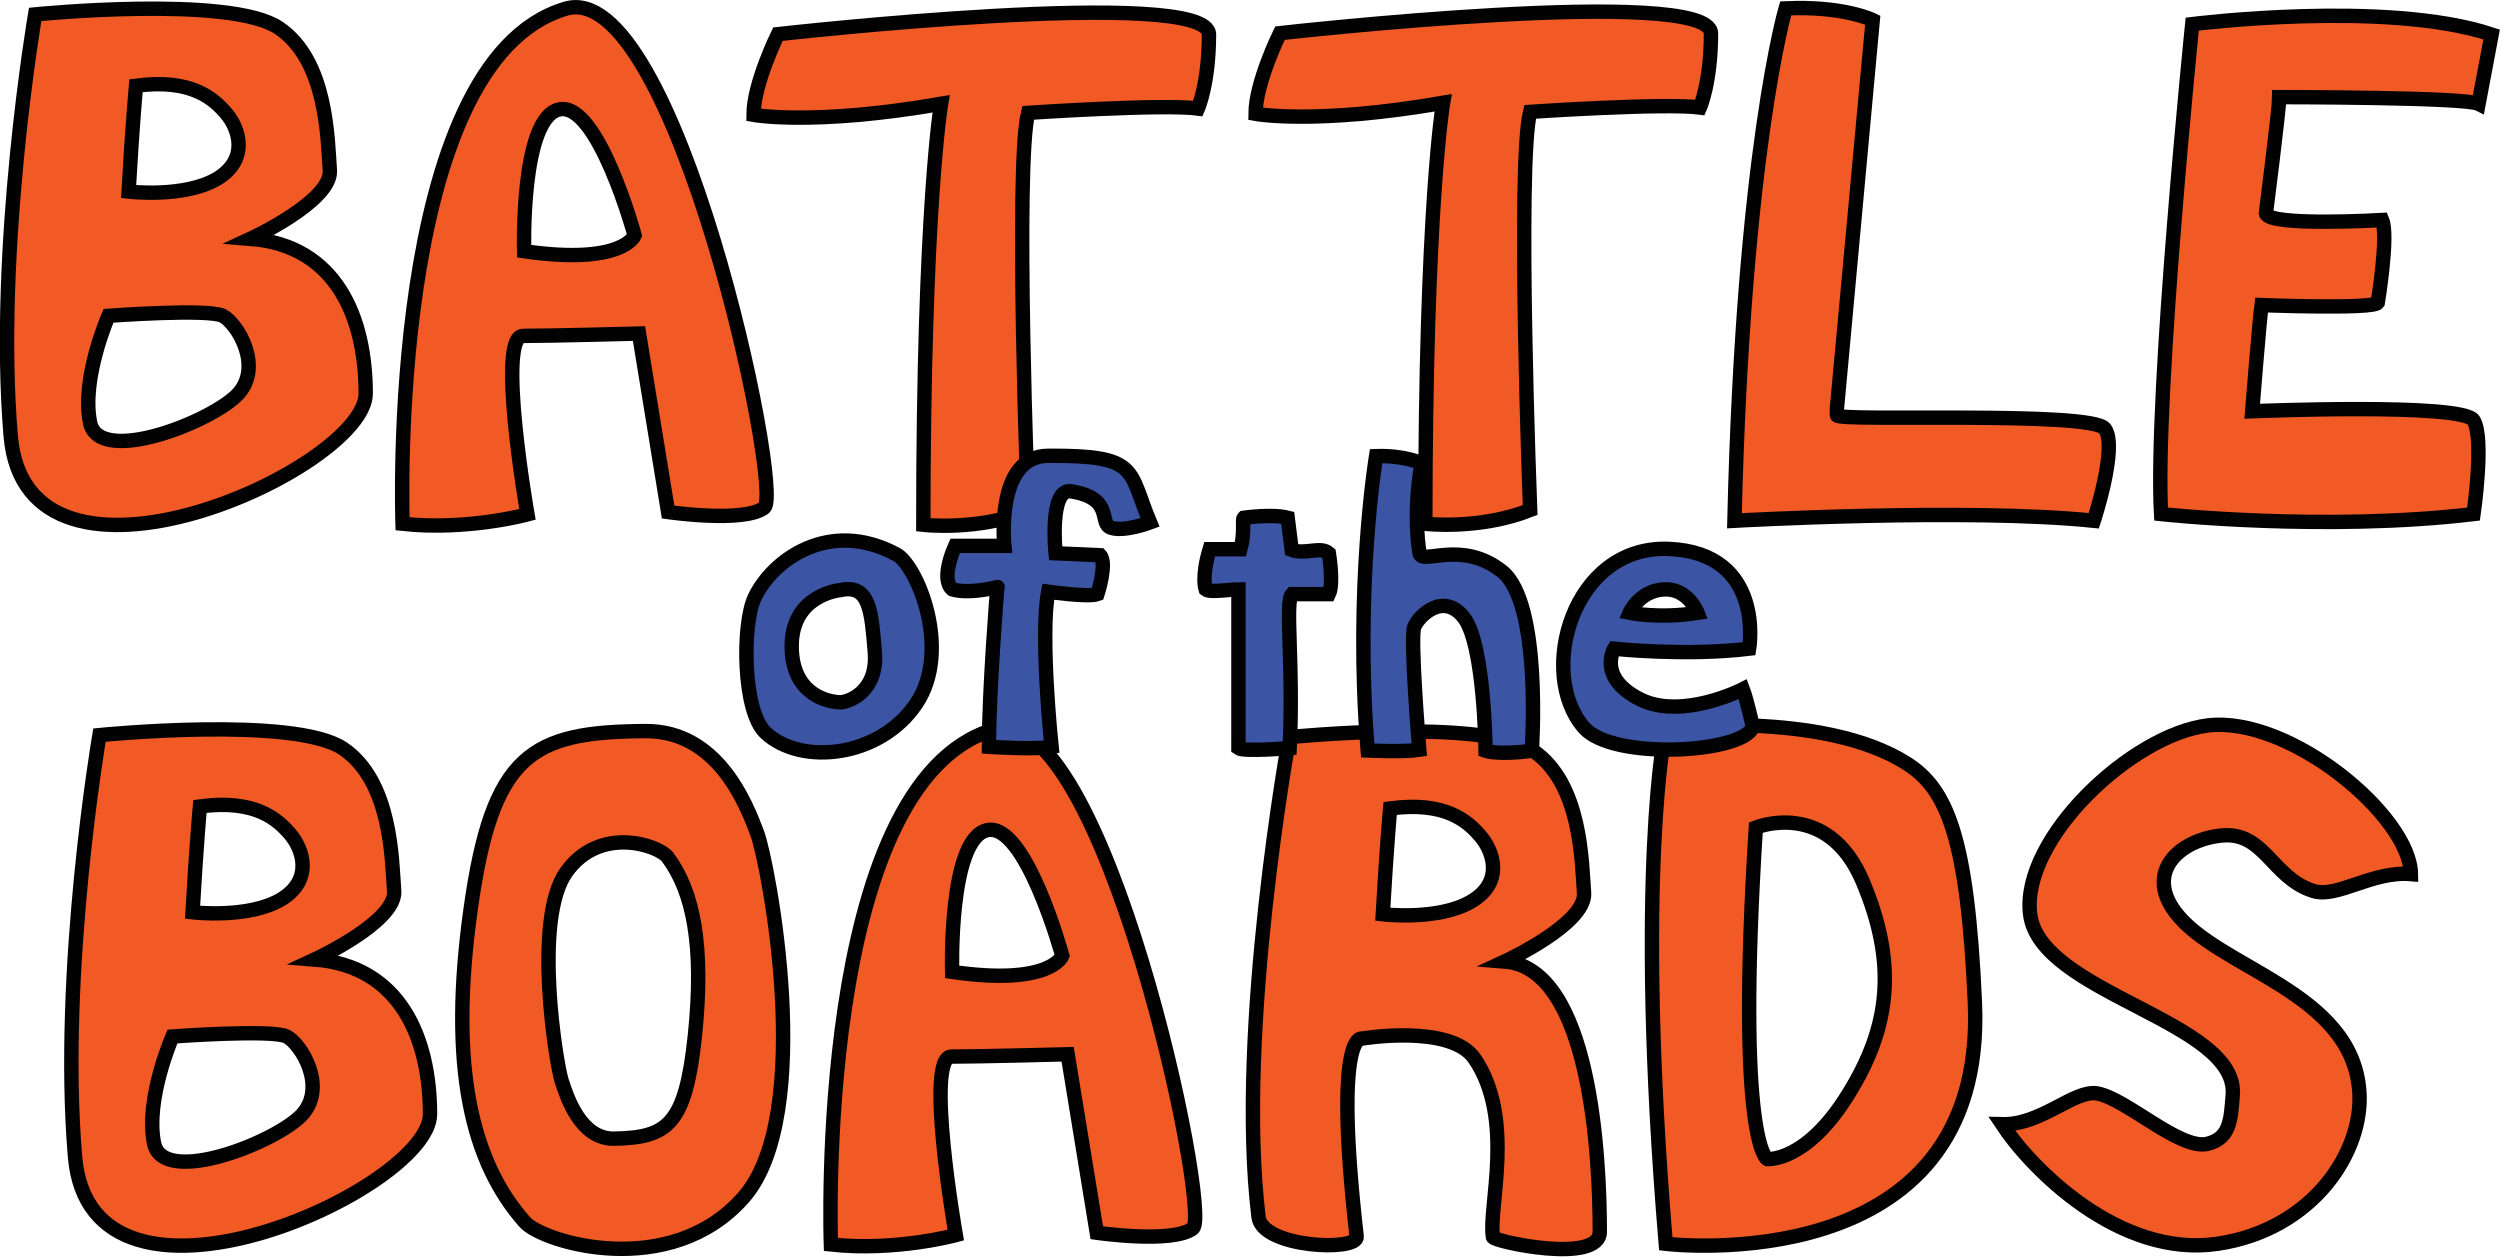
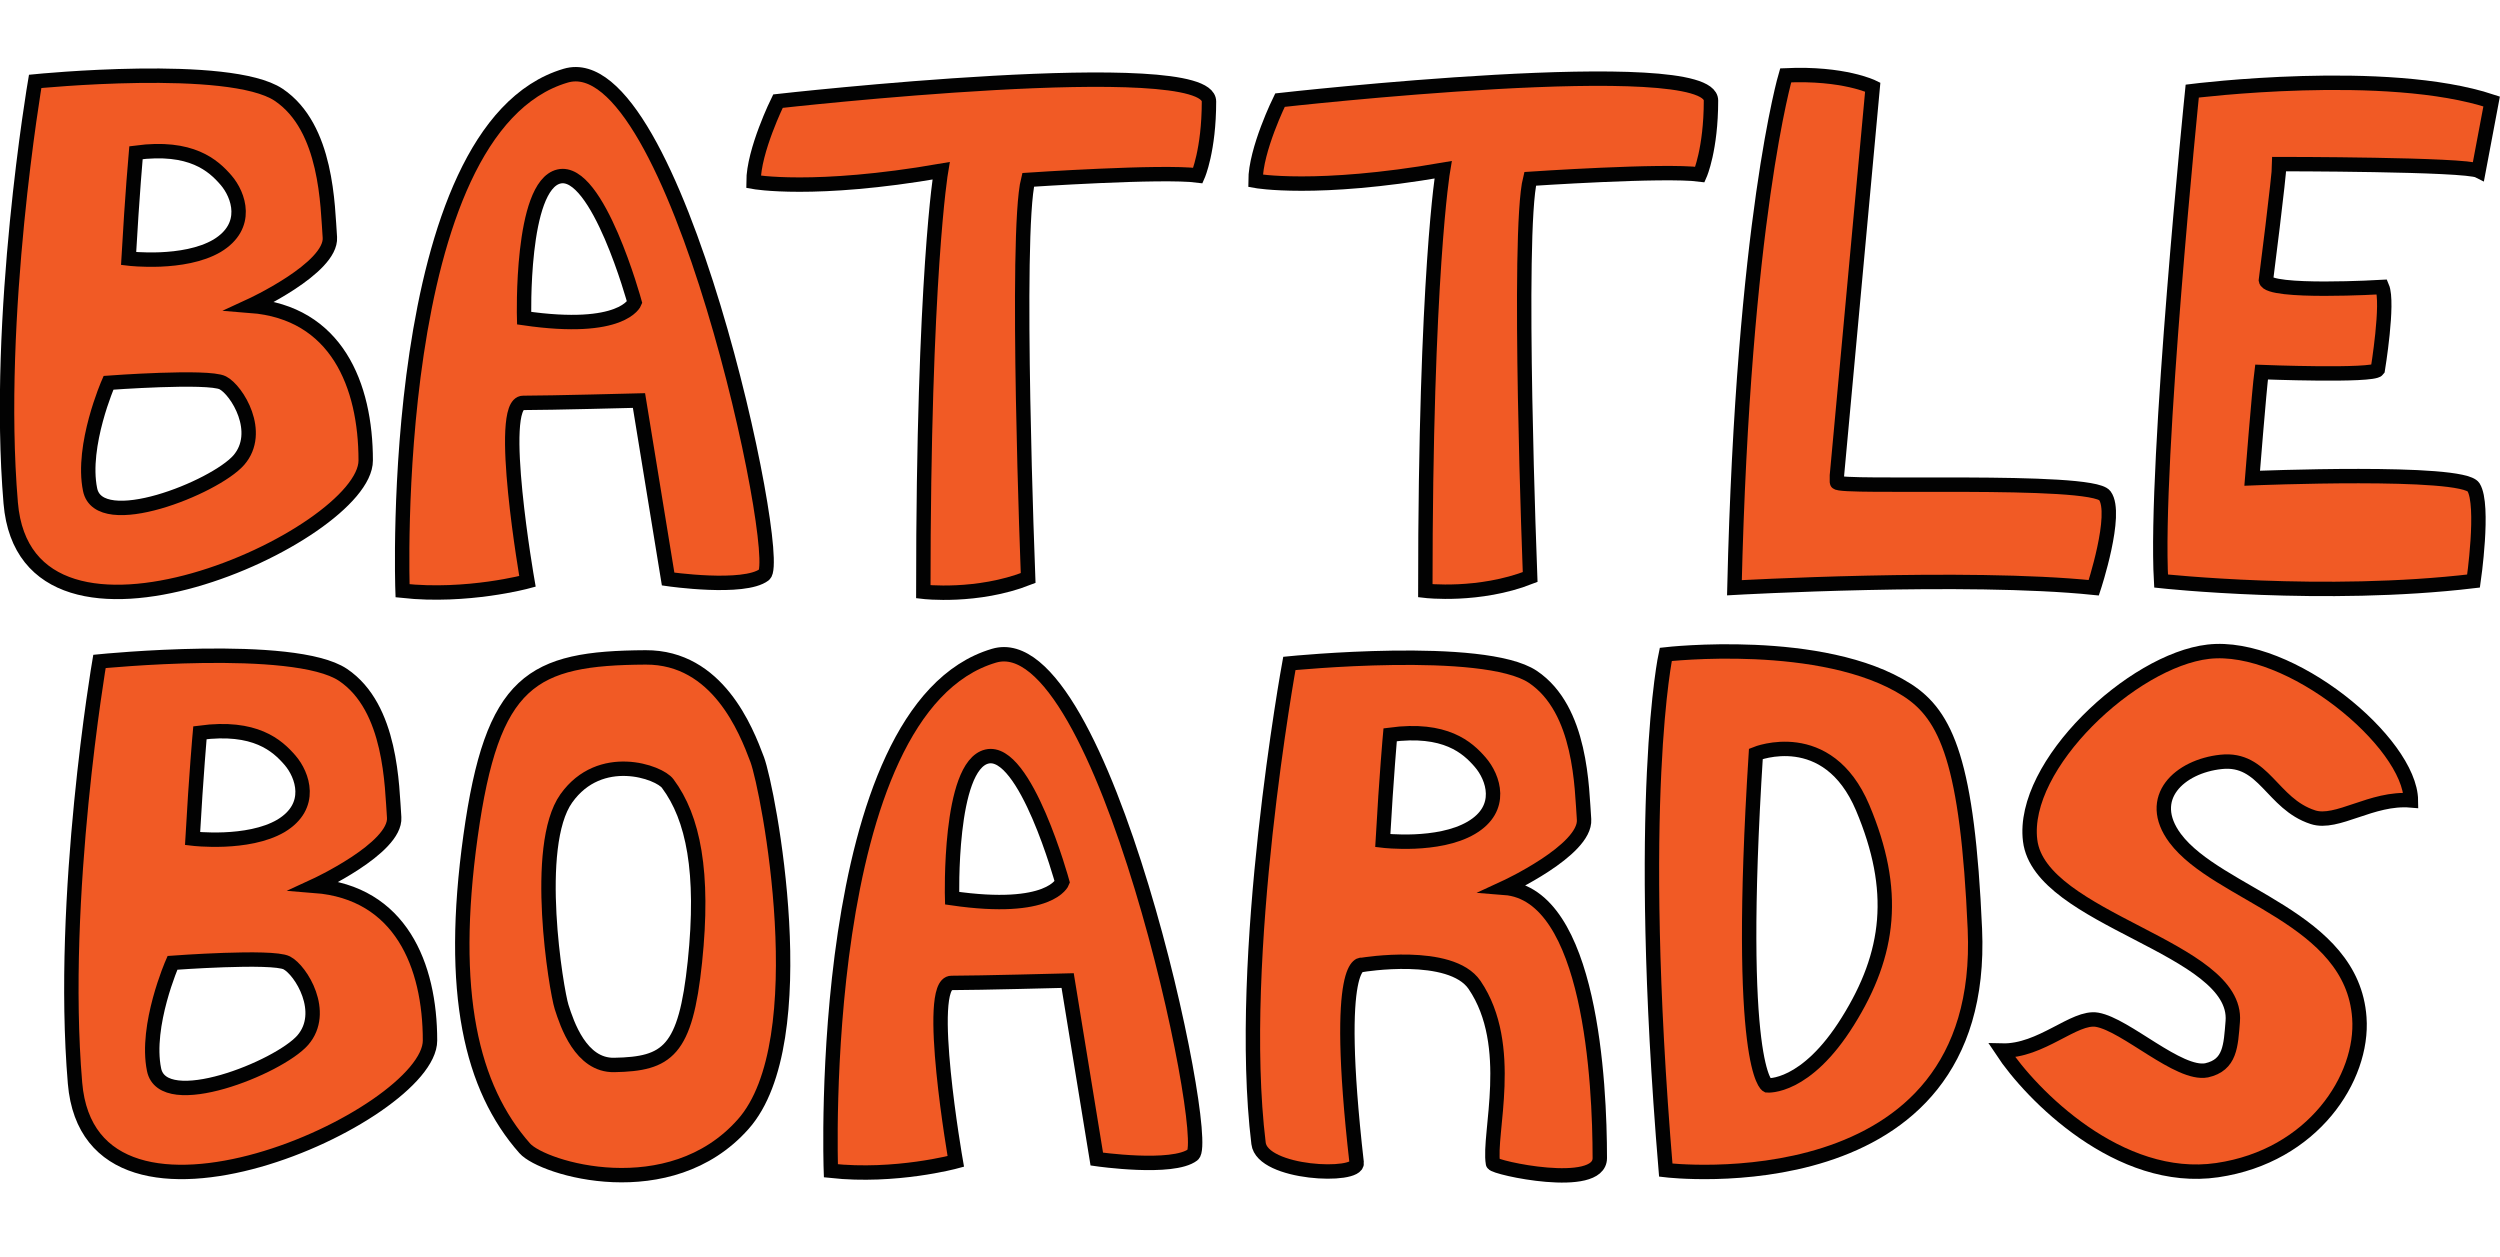
<svg xmlns="http://www.w3.org/2000/svg" version="1.1" id="Layer_1" x="0px" y="0px" viewBox="0 0 746.5 375.1" style="enable-background:new 0 0 746.5 375.1;" xml:space="preserve">
  <style type="text/css">
	.st0{fill:#F15A25;stroke:#020202;stroke-width:4.3;}
- 	.st1{fill:#3B54A4;stroke:#020202;stroke-width:4.3;}
- 	.st2{fill:#F15A25;stroke:#010101;stroke-width:4.3;}
+ 	.st1{fill:#F15A25;stroke:#010101;stroke-width:4.3;}
</style>
  <g>
-     <path class="st0" d="M382.2,9.9c0,0-7.3,14.8-7.3,24.1c0,0,18,3.3,56-3.3c0,0-5.3,31.2-5.3,125.7c0,0,16,1.9,31.3-4.1   c0,0-4-102.9,0-118.9c0,0,40-2.7,50.7-1.3c0,0,3.3-7.5,3.3-22.1S382.2,9.9,382.2,9.9z" />
-     <path class="st0" d="M533.2,2.5c0,0-12.7,43.1-15.3,153c0,0,69.3-3.9,107.3,0c0,0,7.3-22.1,3.3-27.5s-80-2-80-4s0-2,0-2L559.2,6   C559.2,6,550.5,1.7,533.2,2.5z" />
-     <path class="st0" d="M654.6,7.2c0,0-11.3,111-9.3,146.3c0,0,48.7,5.3,93.3,0c0,0,3.3-22.7,0-28s-66.1-2.7-66.1-2.7   s2.1-26.3,2.8-31.7c0,0,33.3,1.3,34.7-0.7c0,0,3.3-20,1.3-24.7c0,0-34,2-34.7-2c0,0,4-31.3,4-34.7c0,0,55.6,0,59.5,2l3.9-20.7   C712.6-0.1,654.6,7.2,654.6,7.2z" />
-     <path class="st0" d="M74.8,71.3c0,0,24.3-11.2,23.7-20.4c-0.7-9.2-0.7-32.8-15.3-42.6c-14.7-9.8-72.7-4-72.7-4s-12,70.2-7.3,125.9   c4.7,55.8,106,9.8,106-12.7S100.5,73.3,74.8,71.3z M40.6,25.6c16.5-2.2,23.1,3.8,26.9,8.2c3.8,4.4,7.1,13.7-2.7,19.6   c-9.9,5.8-26.4,3.8-26.4,3.8C39.5,37.8,40.6,25.6,40.6,25.6z M71.3,117.4c-7.2,8.2-41.7,22-44.4,8.8s5.5-31.9,5.5-31.9   s29.7-2.2,34.1,0C70.8,96.5,78.5,109.1,71.3,117.4z" />
-     <path class="st0" d="M168.9,2.6c-53.7,15.9-48.7,153.8-48.7,153.8c19.3,2.1,37.3-2.8,37.3-2.8s-9.3-53.3-1.3-53.3   s34.6-0.7,34.6-0.7l8.7,53.3c0,0,22.7,3.3,28.7-1.3C234.2,146.9,201.6-7.1,168.9,2.6z M156.5,75c0,0-1.1-39.6,10.4-42.3   c11.6-2.7,22.6,37.6,22.6,37.6S186,79.3,156.5,75z" />
-     <path class="st0" d="M232.3,10.2c0,0-7.3,14.8-7.3,24.1c0,0,18,3.3,56-3.3c0,0-5.3,31.2-5.3,125.7c0,0,16,1.9,31.3-4.1   c0,0-4-102.9,0-118.9c0,0,40-2.7,50.7-1.3c0,0,3.3-7.5,3.3-22.1S232.3,10.2,232.3,10.2z" />
+     <path class="st0" d="M382.2,29.9c0,0-7.3,14.8-7.3,24.1c0,0,18,3.3,56-3.3c0,0-5.3,31.2-5.3,125.7c0,0,16,1.9,31.3-4.1   c0,0-4-102.9,0-118.9c0,0,40-2.7,50.7-1.3c0,0,3.3-7.5,3.3-22.1S382.2,29.9,382.2,29.9z" />
+     <path class="st0" d="M533.2,22.5c0,0-12.7,43.1-15.3,153c0,0,69.3-3.9,107.3,0c0,0,7.3-22.1,3.3-27.5c-4-5.4-80-2-80-4s0-2,0-2   l10.7-116C559.2,26,550.5,21.7,533.2,22.5z" />
+     <path class="st0" d="M654.6,27.2c0,0-11.3,111-9.3,146.3c0,0,48.7,5.3,93.3,0c0,0,3.3-22.7,0-28c-3.3-5.3-66.1-2.7-66.1-2.7   s2.1-26.3,2.8-31.7c0,0,33.3,1.3,34.7-0.7c0,0,3.3-20,1.3-24.7c0,0-34,2-34.7-2c0,0,4-31.3,4-34.7c0,0,55.6,0,59.5,2l3.9-20.7   C712.6,19.9,654.6,27.2,654.6,27.2z" />
+     <path class="st0" d="M74.8,91.3c0,0,24.3-11.2,23.7-20.4c-0.7-9.2-0.7-32.8-15.3-42.6c-14.7-9.8-72.7-4-72.7-4s-12,70.2-7.3,125.9   c4.7,55.8,106,9.8,106-12.7S100.5,93.3,74.8,91.3z M40.6,45.6c16.5-2.2,23.1,3.8,26.9,8.2c3.8,4.4,7.1,13.7-2.7,19.6   c-9.9,5.8-26.4,3.8-26.4,3.8C39.5,57.8,40.6,45.6,40.6,45.6z M71.3,137.4c-7.2,8.2-41.7,22-44.4,8.8s5.5-31.9,5.5-31.9   s29.7-2.2,34.1,0C70.8,116.5,78.5,129.1,71.3,137.4z" />
+     <path class="st0" d="M168.9,22.6c-53.7,15.9-48.7,153.8-48.7,153.8c19.3,2.1,37.3-2.8,37.3-2.8s-9.3-53.3-1.3-53.3   s34.6-0.7,34.6-0.7l8.7,53.3c0,0,22.7,3.3,28.7-1.3C234.2,166.9,201.6,12.9,168.9,22.6z M156.5,95c0,0-1.1-39.6,10.4-42.3   c11.6-2.7,22.6,37.6,22.6,37.6S186,99.3,156.5,95z" />
+     <path class="st0" d="M232.3,30.2c0,0-7.3,14.8-7.3,24.1c0,0,18,3.3,56-3.3c0,0-5.3,31.2-5.3,125.7c0,0,16,1.9,31.3-4.1   c0,0-4-102.9,0-118.9c0,0,40-2.7,50.7-1.3c0,0,3.3-7.5,3.3-22.1S232.3,30.2,232.3,30.2z" />
  </g>
-   <path class="st0" d="M226.1,248.8c-3.3-8.8-11.8-30.6-33.3-30.5c-34.1,0.2-45.8,6.6-52.3,53.4s0.2,75.1,16.2,93.2  c5.4,6.1,43.3,17.5,65.2-7.2C243.9,333,229.4,257.6,226.1,248.8z M207.5,309.2c-2.8,26.8-8.2,30.5-24.1,30.8  c-10,0.2-14.1-12.3-15.7-17.3s-8.7-48.1,1.4-62.3c10.1-14.2,27.8-7.9,30.3-4.4C207,266.2,210.3,282.4,207.5,309.2z" />
-   <path class="st0" d="M449.3,287.1c0,0,24.3-11.2,23.7-20.4c-0.7-9.2-0.7-32.8-15.3-42.6c-14.7-9.8-72.7-4-72.7-4s-16,87.7-9.2,143.3  c1.1,9.2,29.9,10.4,29.3,5.8c-7.1-62.4,1.7-59.1,1.7-59.1s26.4-4.4,33.5,6c12.3,18.1,4,44.6,5.5,53.3c0.2,1.3,31.9,8.2,31.9-1.6  C477.7,345.4,475,289.1,449.3,287.1z M439.3,269.2c-9.9,5.8-26.4,3.8-26.4,3.8c1.1-19.5,2.2-31.6,2.2-31.6  c16.5-2.2,23.1,3.8,26.9,8.2C445.9,254.1,449.2,263.4,439.3,269.2z" />
-   <path class="st0" d="M589.7,299.4c-2.2-49.7-8.4-63.8-20.3-71.4c-25.1-16-72-10.6-72-10.6s-9.3,42.5,0,154  C497.4,371.4,593.4,383,589.7,299.4z M551.8,326.9c-12.6,20.3-24.1,19.2-24.1,19.2s-9.4-4.6-3.4-99c0,0,21.4-8.7,31.9,16.1  C566.6,287.9,564.4,306.7,551.8,326.9z" />
-   <path class="st0" d="M94,286.5c0,0,24.3-11.2,23.7-20.4c-0.7-9.2-0.7-32.8-15.3-42.6c-14.7-9.8-72.7-4-72.7-4s-12,70.2-7.3,125.9  c4.7,55.8,106,9.8,106-12.7C128.4,310.2,119.6,288.5,94,286.5z M59.7,240.8c16.5-2.2,23.1,3.8,26.9,8.2s7.1,13.7-2.7,19.6  c-9.9,5.8-26.4,3.8-26.4,3.8C58.6,252.9,59.7,240.8,59.7,240.8z M90.4,332.6c-7.2,8.2-41.7,22-44.4,8.8c-2.7-13.2,5.5-31.9,5.5-31.9  s29.7-2.2,34.1,0C89.9,311.7,97.6,324.3,90.4,332.6z" />
-   <path class="st0" d="M296.8,217.8c-53.7,15.9-48.7,153.8-48.7,153.8c19.3,2.1,37.3-2.8,37.3-2.8s-9.3-53.3-1.3-53.3  s34.7-0.7,34.7-0.7l8.7,53.3c0,0,22.7,3.3,28.7-1.3C362,362.1,329.4,208.1,296.8,217.8z M284.3,290.2c0,0-1.1-39.6,10.4-42.3  c11.5-2.7,22.5,37.5,22.5,37.5S313.8,294.5,284.3,290.2z" />
-   <path class="st1" d="M343.4,156c-6.6-15.8-3.1-20.1-30.6-19.9c-15.7,0.2-12.9,26.9-12.9,26.9s-11.6,0-14.7,0c0,0-4.6,9.9-0.8,13  c5.7,1.6,14.9-1.1,13.4-0.7c0,0-2.5,30.5-2.5,47.7c0,0,13.7,0.9,18.7,0c0,0-3.5-33.3-1-46.3c0,0,12,1.7,14.7,0.7c0,0,3-9.2,0.8-11.6  l-13.3-0.6c0,0-2-19.5,4.6-18.5c13.1,2.1,8.1,9.7,12,10.9C335.7,158.9,343.4,156,343.4,156z" />
-   <path class="st1" d="M267.6,165.5c-20-10.7-37,1.7-42.3,13c-3.7,7.9-3.6,33.8,3.3,40.3c10.7,10,34.3,7.3,45-8.7  C284.3,194.2,273.9,168.8,267.6,165.5z M250.9,209.7c-2.5,0-14.5-1.5-14.5-16.8c0-15.4,14.5-16.7,14.5-16.7  c8.8-1.9,9.3,6.3,10.3,18.3C262.3,206.5,253.4,209.7,250.9,209.7z" />
-   <path class="st1" d="M361.2,164h9.2c1.4-5.1,0.4-8.8,1-9.4c0,0,8.5-1.2,13.1,0l1.2,9.6c4,1.5,8.6-1.2,11.1,1c0,0,1.5,9.1,0,12.2h-11  c-2.2,2.4,0.5,20.3-0.7,46c0,0-13.8,1.1-15.3,0V176c-2.6,0-8.6,1-9.8,0C360,176,358.7,172.3,361.2,164z" />
-   <path class="st1" d="M410.9,136.2c0,0-6.5,39.2-2.5,87.9c0,0,10.8,0.5,15.4-0.2c0,0-2.8-33.6-1.5-36.7c1.2-3.1,8.6-10.7,14.8-2.8  c6.2,7.9,6.5,39.8,6.5,39.8s3.7,1.3,13.8,0c0,0,3.1-44.1-8.9-53.6s-23.7-1.9-24.6-5.3c0,0-2.2-11.3,0.6-27  C424.4,138.3,419.2,135.9,410.9,136.2z" />
-   <path class="st1" d="M520.4,205.8c0,0-18.3,9.4-30.9,2.9s-7.5-15-7.5-15s21.2,2.3,40.3,0c0,0,4.9-28.6-24-29.8  c-28.9-1.2-39.4,37.3-25.3,53.4c8.6,9.8,47.5,7.6,50.4-0.2C523.4,217.1,521.8,209.5,520.4,205.8z M496.7,176c7.4-0.5,10.2,7,10.2,7  c-11.4,1.8-20.3,0-20.3,0S489.4,176.5,496.7,176z" />
-   <path class="st2" d="M626.2,326.5c-6.8-1.2-16.7,9.5-28.4,9.2c8.7,13.2,35,40,64.3,35.7c28.6-4.2,43.7-27.6,42.4-45.5  c-2.1-30-42.3-36.6-55-53.6c-9-12.1,1.4-21.5,13.7-22.8c12.9-1.4,15.1,12.5,27.4,16.5c7.2,2.4,17.6-6,29.3-5  c-0.2-17.3-36.1-47.2-60.5-44.4c-22.6,2.6-56,33.8-53.2,56.4c2.9,23.7,62.3,31.9,60.5,54c-0.6,7.3-0.7,13-7.8,14.6  C650.6,343.2,634.8,328,626.2,326.5L626.2,326.5z" />
+   <path class="st0" d="M226.1,226.8c-3.3-8.8-11.8-30.6-33.3-30.5c-34.1,0.2-45.8,6.6-52.3,53.4s0.2,75.1,16.2,93.2  c5.4,6.1,43.3,17.5,65.2-7.2C243.9,311,229.4,235.6,226.1,226.8z M207.5,287.2c-2.8,26.8-8.2,30.5-24.1,30.8  c-10,0.2-14.1-12.3-15.7-17.3s-8.7-48.1,1.4-62.3c10.1-14.2,27.8-7.9,30.3-4.4C207,244.2,210.3,260.4,207.5,287.2z" />
+   <path class="st0" d="M449.3,265.1c0,0,24.3-11.2,23.7-20.4c-0.7-9.2-0.7-32.8-15.3-42.6c-14.7-9.8-72.7-4-72.7-4s-16,87.7-9.2,143.3  c1.1,9.2,29.9,10.4,29.3,5.8c-7.1-62.4,1.7-59.1,1.7-59.1s26.4-4.4,33.5,6c12.3,18.1,4,44.6,5.5,53.3c0.2,1.3,31.9,8.2,31.9-1.6  C477.7,323.4,475,267.1,449.3,265.1z M439.3,247.2c-9.9,5.8-26.4,3.8-26.4,3.8c1.1-19.5,2.2-31.6,2.2-31.6  c16.5-2.2,23.1,3.8,26.9,8.2C445.9,232.1,449.2,241.4,439.3,247.2z" />
+   <path class="st0" d="M589.7,277.4c-2.2-49.7-8.4-63.8-20.3-71.4c-25.1-16-72-10.6-72-10.6s-9.3,42.5,0,154  C497.4,349.4,593.4,361,589.7,277.4z M551.8,304.9c-12.6,20.3-24.1,19.2-24.1,19.2s-9.4-4.6-3.4-99c0,0,21.4-8.7,31.9,16.1  C566.6,265.9,564.4,284.7,551.8,304.9z" />
+   <path class="st0" d="M94,264.5c0,0,24.3-11.2,23.7-20.4c-0.7-9.2-0.7-32.8-15.3-42.6c-14.7-9.8-72.7-4-72.7-4s-12,70.2-7.3,125.9  c4.7,55.8,106,9.8,106-12.7C128.4,288.2,119.6,266.5,94,264.5z M59.7,218.8c16.5-2.2,23.1,3.8,26.9,8.2s7.1,13.7-2.7,19.6  c-9.9,5.8-26.4,3.8-26.4,3.8C58.6,230.9,59.7,218.8,59.7,218.8z M90.4,310.6c-7.2,8.2-41.7,22-44.4,8.8c-2.7-13.2,5.5-31.9,5.5-31.9  s29.7-2.2,34.1,0C89.9,289.7,97.6,302.3,90.4,310.6z" />
+   <path class="st0" d="M296.8,195.8c-53.7,15.9-48.7,153.8-48.7,153.8c19.3,2.1,37.3-2.8,37.3-2.8s-9.3-53.3-1.3-53.3  s34.7-0.7,34.7-0.7l8.7,53.3c0,0,22.7,3.3,28.7-1.3C362,340.1,329.4,186.1,296.8,195.8z M284.3,268.2c0,0-1.1-39.6,10.4-42.3  c11.5-2.7,22.5,37.5,22.5,37.5S313.8,272.5,284.3,268.2z" />
+   <path class="st1" d="M626.2,304.5c-6.8-1.2-16.7,9.5-28.4,9.2c8.7,13.2,35,40,64.3,35.7c28.6-4.2,43.7-27.6,42.4-45.5  c-2.1-30-42.3-36.6-55-53.6c-9-12.1,1.4-21.5,13.7-22.8c12.9-1.4,15.1,12.5,27.4,16.5c7.2,2.4,17.6-6,29.3-5  c-0.2-17.3-36.1-47.2-60.5-44.4c-22.6,2.6-56,33.8-53.2,56.4c2.9,23.7,62.3,31.9,60.5,54c-0.6,7.3-0.7,13-7.8,14.6  C650.6,321.2,634.8,306,626.2,304.5L626.2,304.5z" />
</svg>
